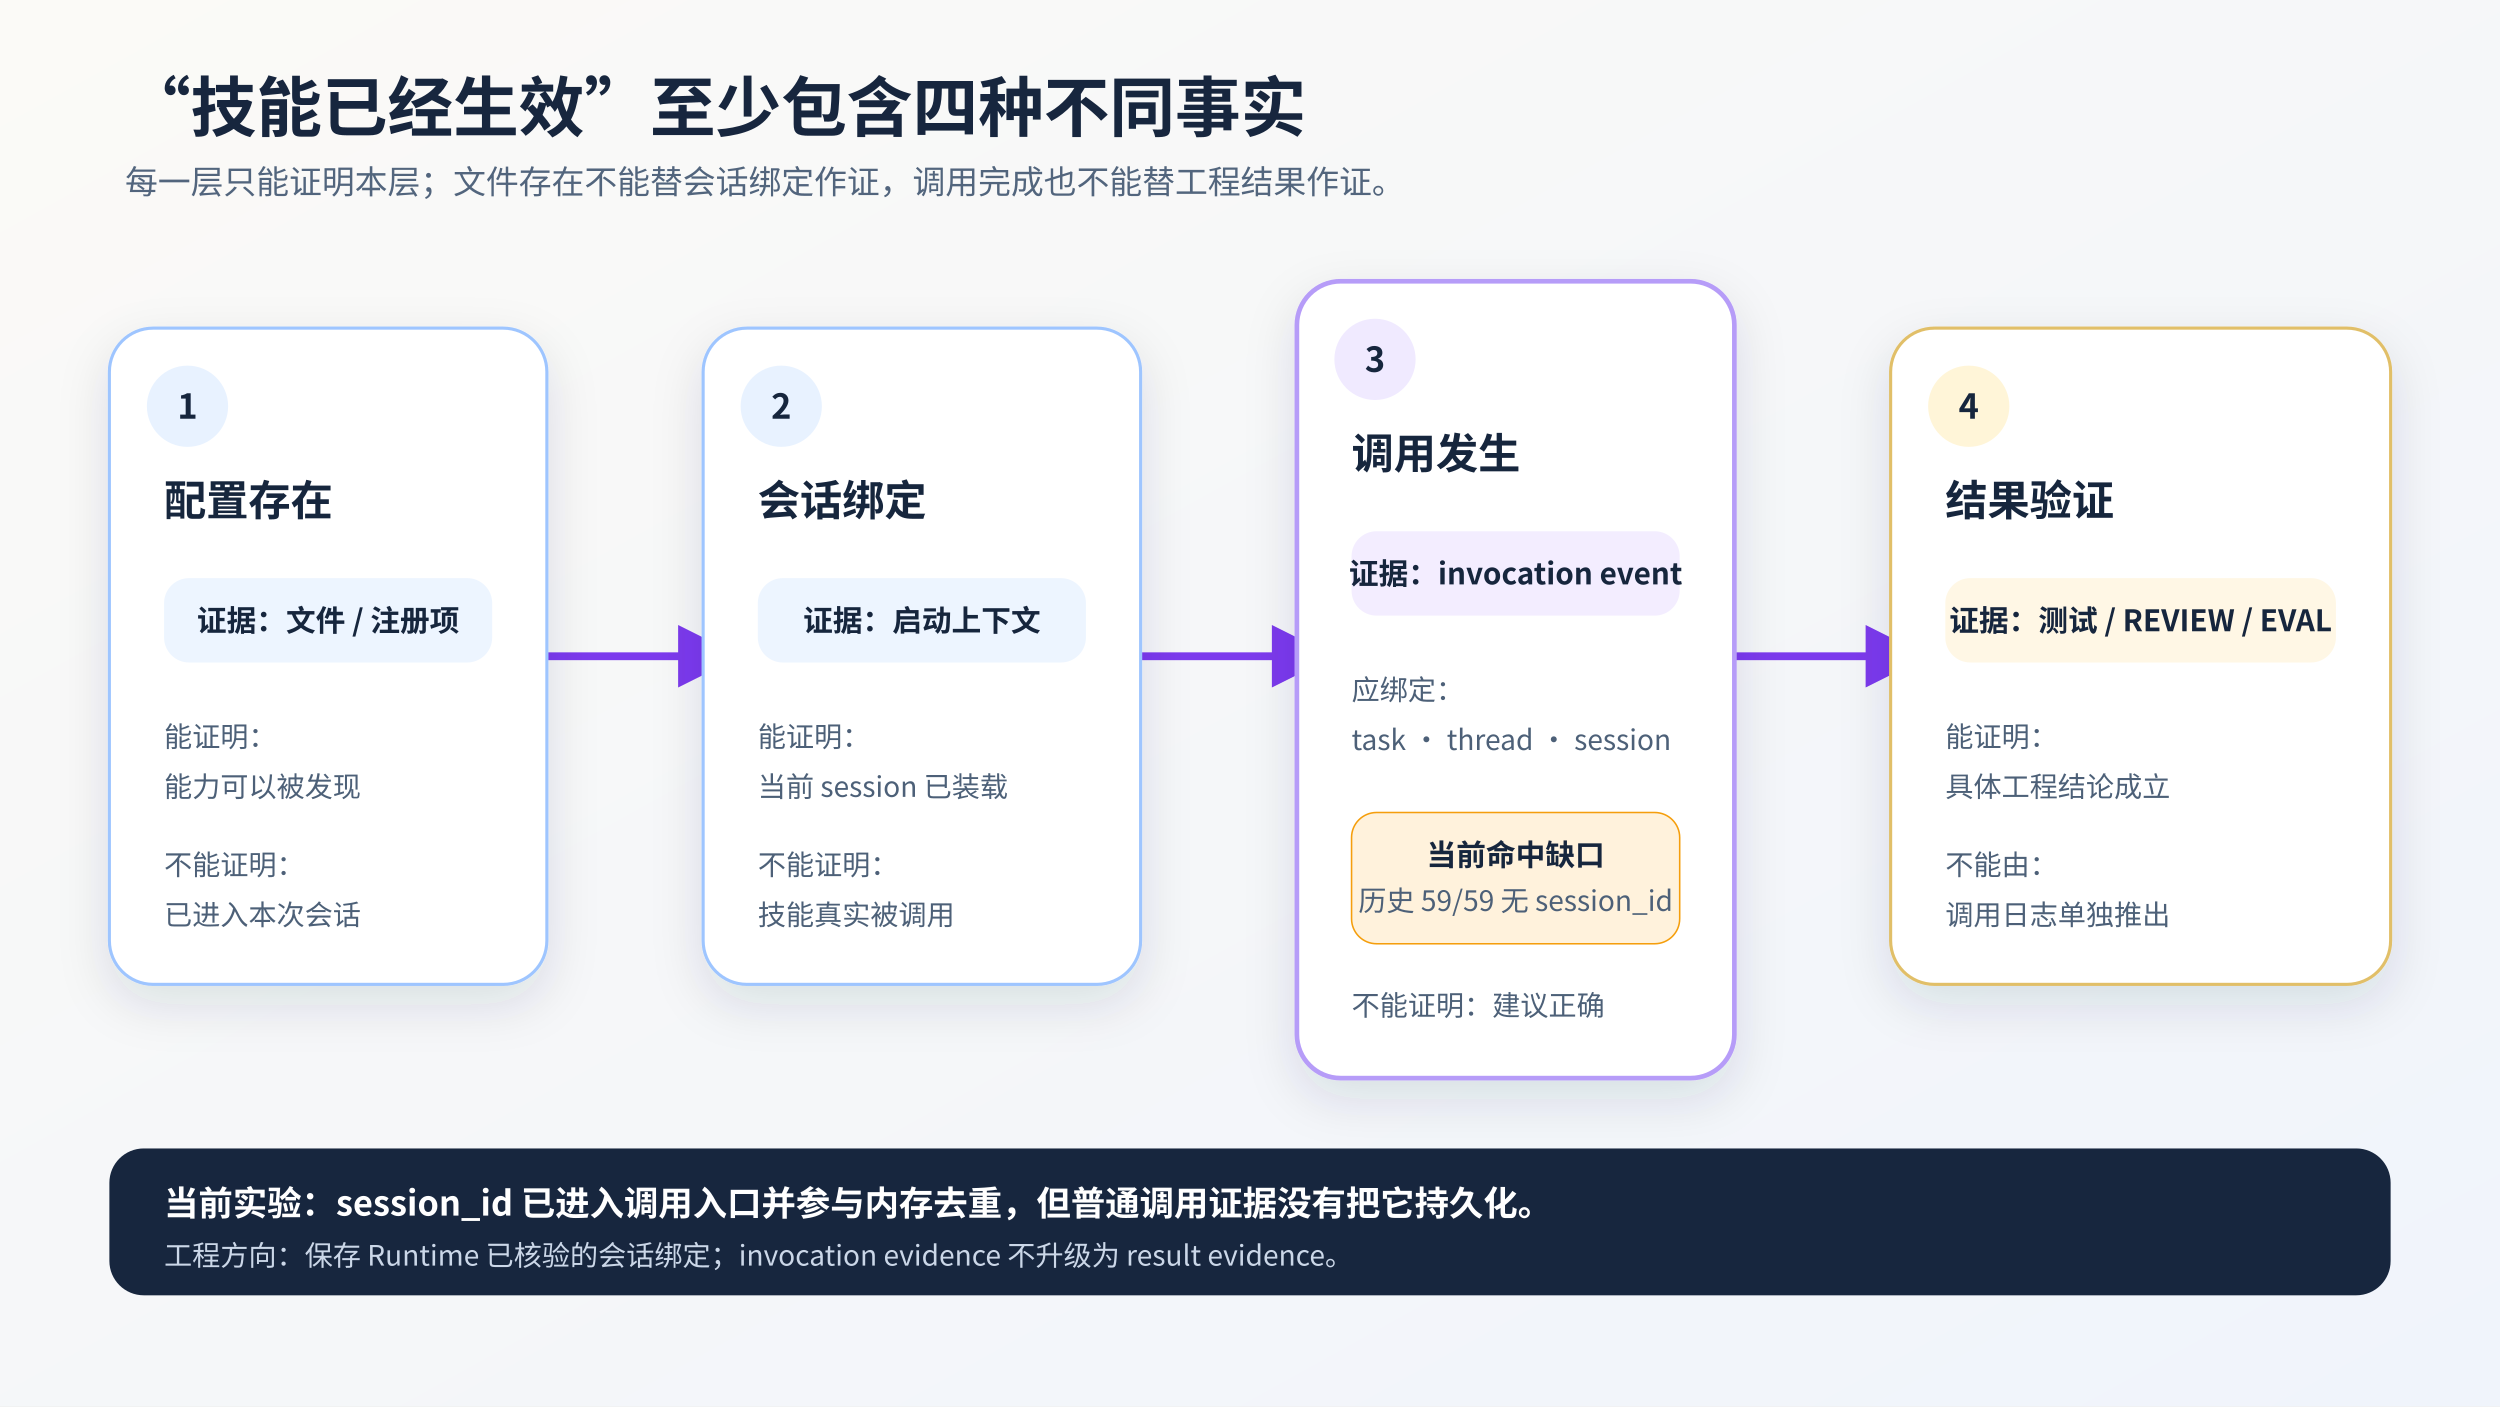
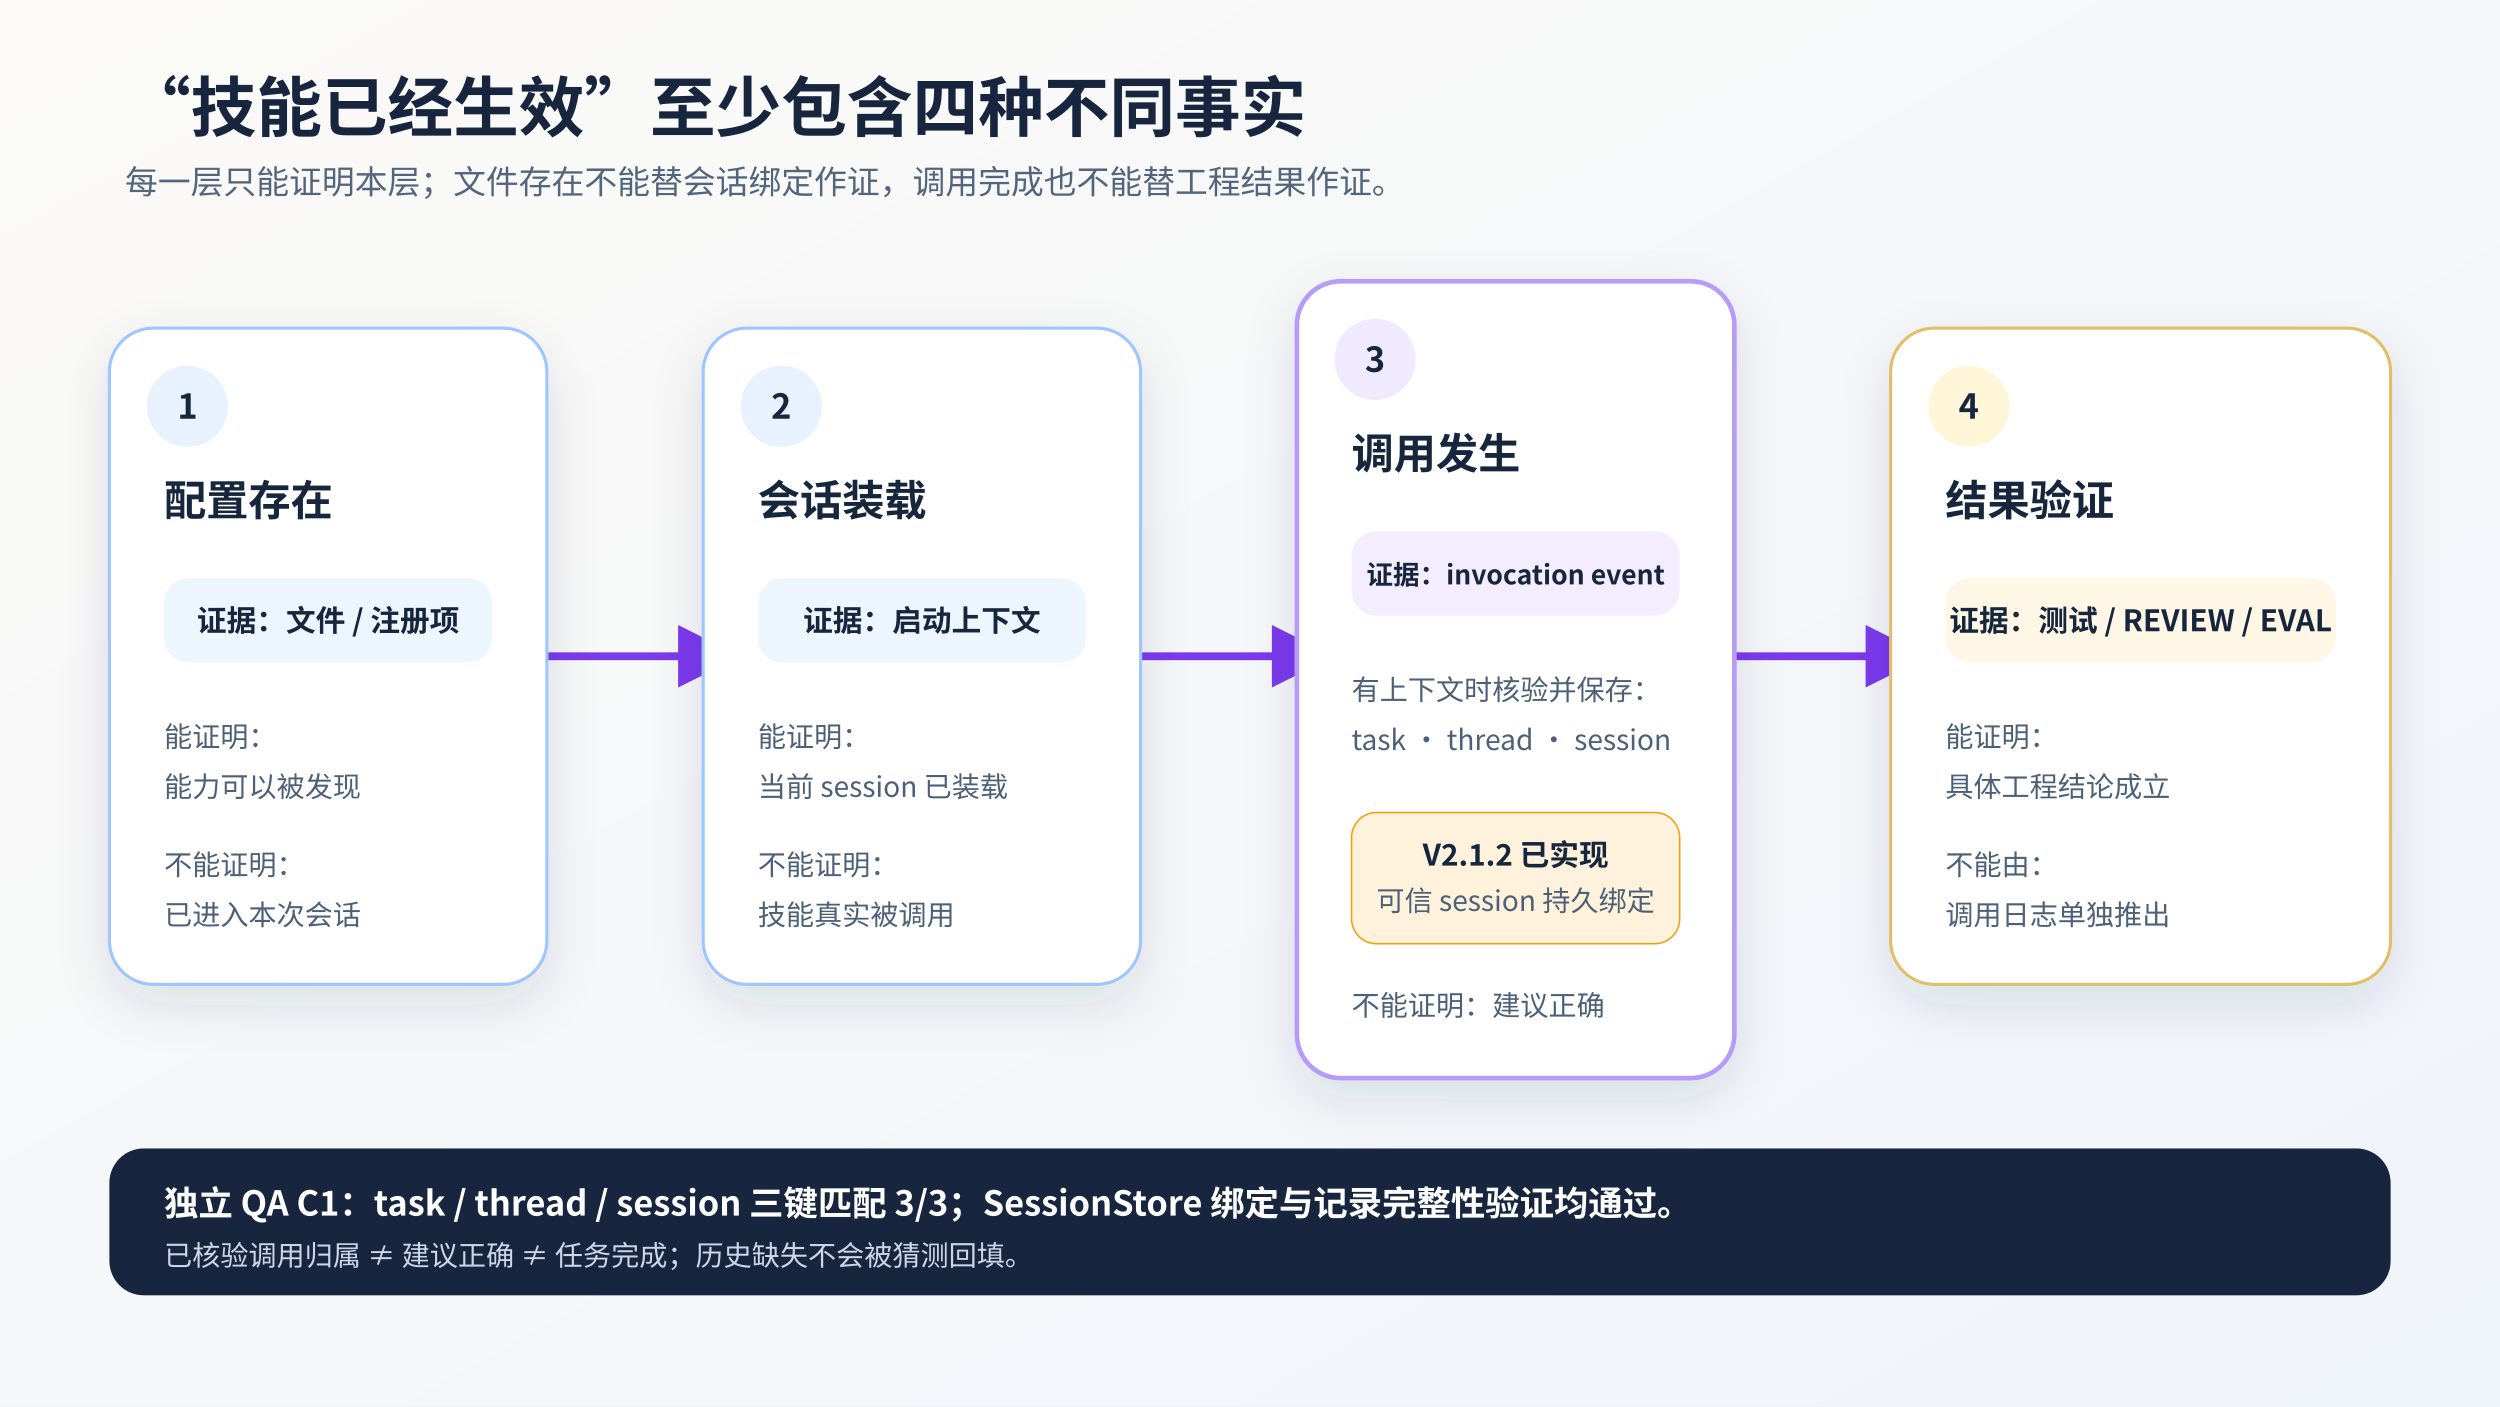
<svg xmlns="http://www.w3.org/2000/svg" width="1600" height="900" viewBox="0 0 1600 900" role="img" aria-labelledby="title desc">
  <defs>
    <linearGradient id="bg3" x1="0" y1="0" x2="1" y2="1">
      <stop offset="0" stop-color="#fbfaf7" />
      <stop offset="1" stop-color="#f0f4fb" />
    </linearGradient>
    <filter id="shadow3" x="-20%" y="-20%" width="140%" height="140%">
      <feDropShadow dx="0" dy="12" stdDeviation="16" flood-color="#122a50" flood-opacity="0.12" />
    </filter>
    <marker id="arrow3" viewBox="0 0 10 10" refX="9" refY="5" markerWidth="8" markerHeight="8" orient="auto">
      <path d="M0 0 L10 5 L0 10z" fill="#7c3aed" />
    </marker>
    <style>
      text { font-family:'Microsoft YaHei','Noto Sans CJK SC',Arial,sans-serif; fill:#17263e; }
      .h1 { font-size:42px; font-weight:700; }
      .sub { font-size:21px; fill:#52657d; }
      .num { font-size:22px; font-weight:800; }
      .cardh { font-size:27px; font-weight:750; }
      .label { font-size:19px; font-weight:700; }
      .body { font-size:18px; fill:#4d6178; }
    </style>
  </defs>
  <rect width="1600" height="900" fill="url(#bg3)" />
  <text x="80" y="84" class="h1">“技能已经生效”至少包含四种不同事实</text>
  <text x="80" y="124" class="sub">每一层只能证明本层；文件存在不能替会话绑定作证，调用完成也不能替工程结果作证。</text>
  <line x1="325" y1="420" x2="470" y2="420" stroke="#7c3aed" stroke-width="5" marker-end="url(#arrow3)" />
  <line x1="705" y1="420" x2="850" y2="420" stroke="#7c3aed" stroke-width="5" marker-end="url(#arrow3)" />
  <line x1="1085" y1="420" x2="1230" y2="420" stroke="#7c3aed" stroke-width="5" marker-end="url(#arrow3)" />
  <g filter="url(#shadow3)">
    <rect x="70" y="210" width="280" height="420" rx="28" fill="#ffffff" stroke="#9ec5ff" stroke-width="2" />
    <circle cx="120" cy="260" r="26" fill="#e8f2ff" />
    <text x="120" y="268" text-anchor="middle" class="num" fill="#155eef">1</text>
    <text x="105" y="330" class="cardh">配置存在</text>
    <rect x="105" y="370" width="210" height="54" rx="16" fill="#edf5ff" />
    <text x="210" y="404" text-anchor="middle" class="label" fill="#155eef">证据：文件 / 注册项</text>
    <text x="105" y="478" class="body">能证明：</text>
    <text x="105" y="510" class="body">能力可以被发现</text>
    <text x="105" y="560" class="body">不能证明：</text>
    <text x="105" y="592" class="body">已进入本次会话</text>
  </g>
  <g filter="url(#shadow3)">
    <rect x="450" y="210" width="280" height="420" rx="28" fill="#ffffff" stroke="#9ec5ff" stroke-width="2" />
    <circle cx="500" cy="260" r="26" fill="#e8f2ff" />
    <text x="500" y="268" text-anchor="middle" class="num" fill="#155eef">2</text>
-     <text x="485" y="330" class="cardh">会话绑定</text>
+     <text x="485" y="330" class="cardh">会话装载</text>
    <rect x="485" y="370" width="210" height="54" rx="16" fill="#edf5ff" />
    <text x="590" y="404" text-anchor="middle" class="label" fill="#155eef">证据：启动上下文</text>
    <text x="485" y="478" class="body">能证明：</text>
    <text x="485" y="510" class="body">当前 session 已装载</text>
    <text x="485" y="560" class="body">不能证明：</text>
    <text x="485" y="592" class="body">技能真实被调用</text>
  </g>
  <g filter="url(#shadow3)">
    <rect x="830" y="180" width="280" height="510" rx="28" fill="#ffffff" stroke="#b69cf8" stroke-width="3" />
    <circle cx="880" cy="230" r="26" fill="#f0eaff" />
    <text x="880" y="238" text-anchor="middle" class="num" fill="#7c3aed">3</text>
    <text x="865" y="300" class="cardh">调用发生</text>
    <rect x="865" y="340" width="210" height="54" rx="16" fill="#f3edff" />
-     <text x="970" y="374" text-anchor="middle" class="label" fill="#7c3aed">证据：invocation event</text>
-     <text x="865" y="448" class="body">应绑定：</text>
+     <text x="970" y="374" text-anchor="middle" font-size="17" font-weight="700" fill="#7c3aed">证据：invocation event</text>
+     <text x="865" y="448" class="body">有上下文时核验并保存：</text>
    <text x="865" y="480" class="body">task · thread · session</text>
    <rect x="865" y="520" width="210" height="84" rx="16" fill="#fff2dc" stroke="#f59e0b" />
-     <text x="970" y="554" text-anchor="middle" class="label" fill="#b96500">当前命中缺口</text>
-     <text x="970" y="583" text-anchor="middle" class="body" fill="#8c5200">历史 59/59 无 session_id</text>
+     <text x="970" y="554" text-anchor="middle" class="label" fill="#b96500">V2.1.2 已实现</text>
+     <text x="970" y="583" text-anchor="middle" class="body" fill="#8c5200">可信 session 持久绑定</text>
    <text x="865" y="650" class="body">不能证明：建议正确</text>
  </g>
  <g filter="url(#shadow3)">
    <rect x="1210" y="210" width="320" height="420" rx="28" fill="#ffffff" stroke="#e1bf68" stroke-width="2" />
    <circle cx="1260" cy="260" r="26" fill="#fff5d8" />
    <text x="1260" y="268" text-anchor="middle" class="num" fill="#9a6800">4</text>
    <text x="1245" y="330" class="cardh">结果验证</text>
    <rect x="1245" y="370" width="250" height="54" rx="16" fill="#fff7e5" />
    <text x="1370" y="404" text-anchor="middle" class="label" fill="#9a6800">证据：测试 / REVIEW / EVAL</text>
    <text x="1245" y="478" class="body">能证明：</text>
    <text x="1245" y="510" class="body">具体工程结论成立</text>
    <text x="1245" y="560" class="body">不能由：</text>
    <text x="1245" y="592" class="body">调用日志单独推出</text>
  </g>
  <rect x="70" y="735" width="1460" height="94" rx="22" fill="#17263e" />
-   <text x="105" y="778" font-size="22" font-weight="700" style="fill:#ffffff">当前实验：session_id 已进入调用入口并参与内存去重，但普通调用证据没有把它持久化。</text>
-   <text x="105" y="810" font-size="18" style="fill:#cbd7e8">工程方向：保存 Runtime 已核验的会话绑定；invocation evidence 不升级为 result evidence。</text>
+   <text x="105" y="778" font-size="22" font-weight="700" style="fill:#ffffff">独立 QA C1：task / thread / session 三键匹配 3/3；SessionStore 绑定与记录完整性验证均通过。</text>
+   <text x="105" y="810" font-size="18" style="fill:#cbd7e8">已核验调用归属 ≠ 建议正确 ≠ 任务完成；历史缺失不会被猜测回填。</text>
</svg>
